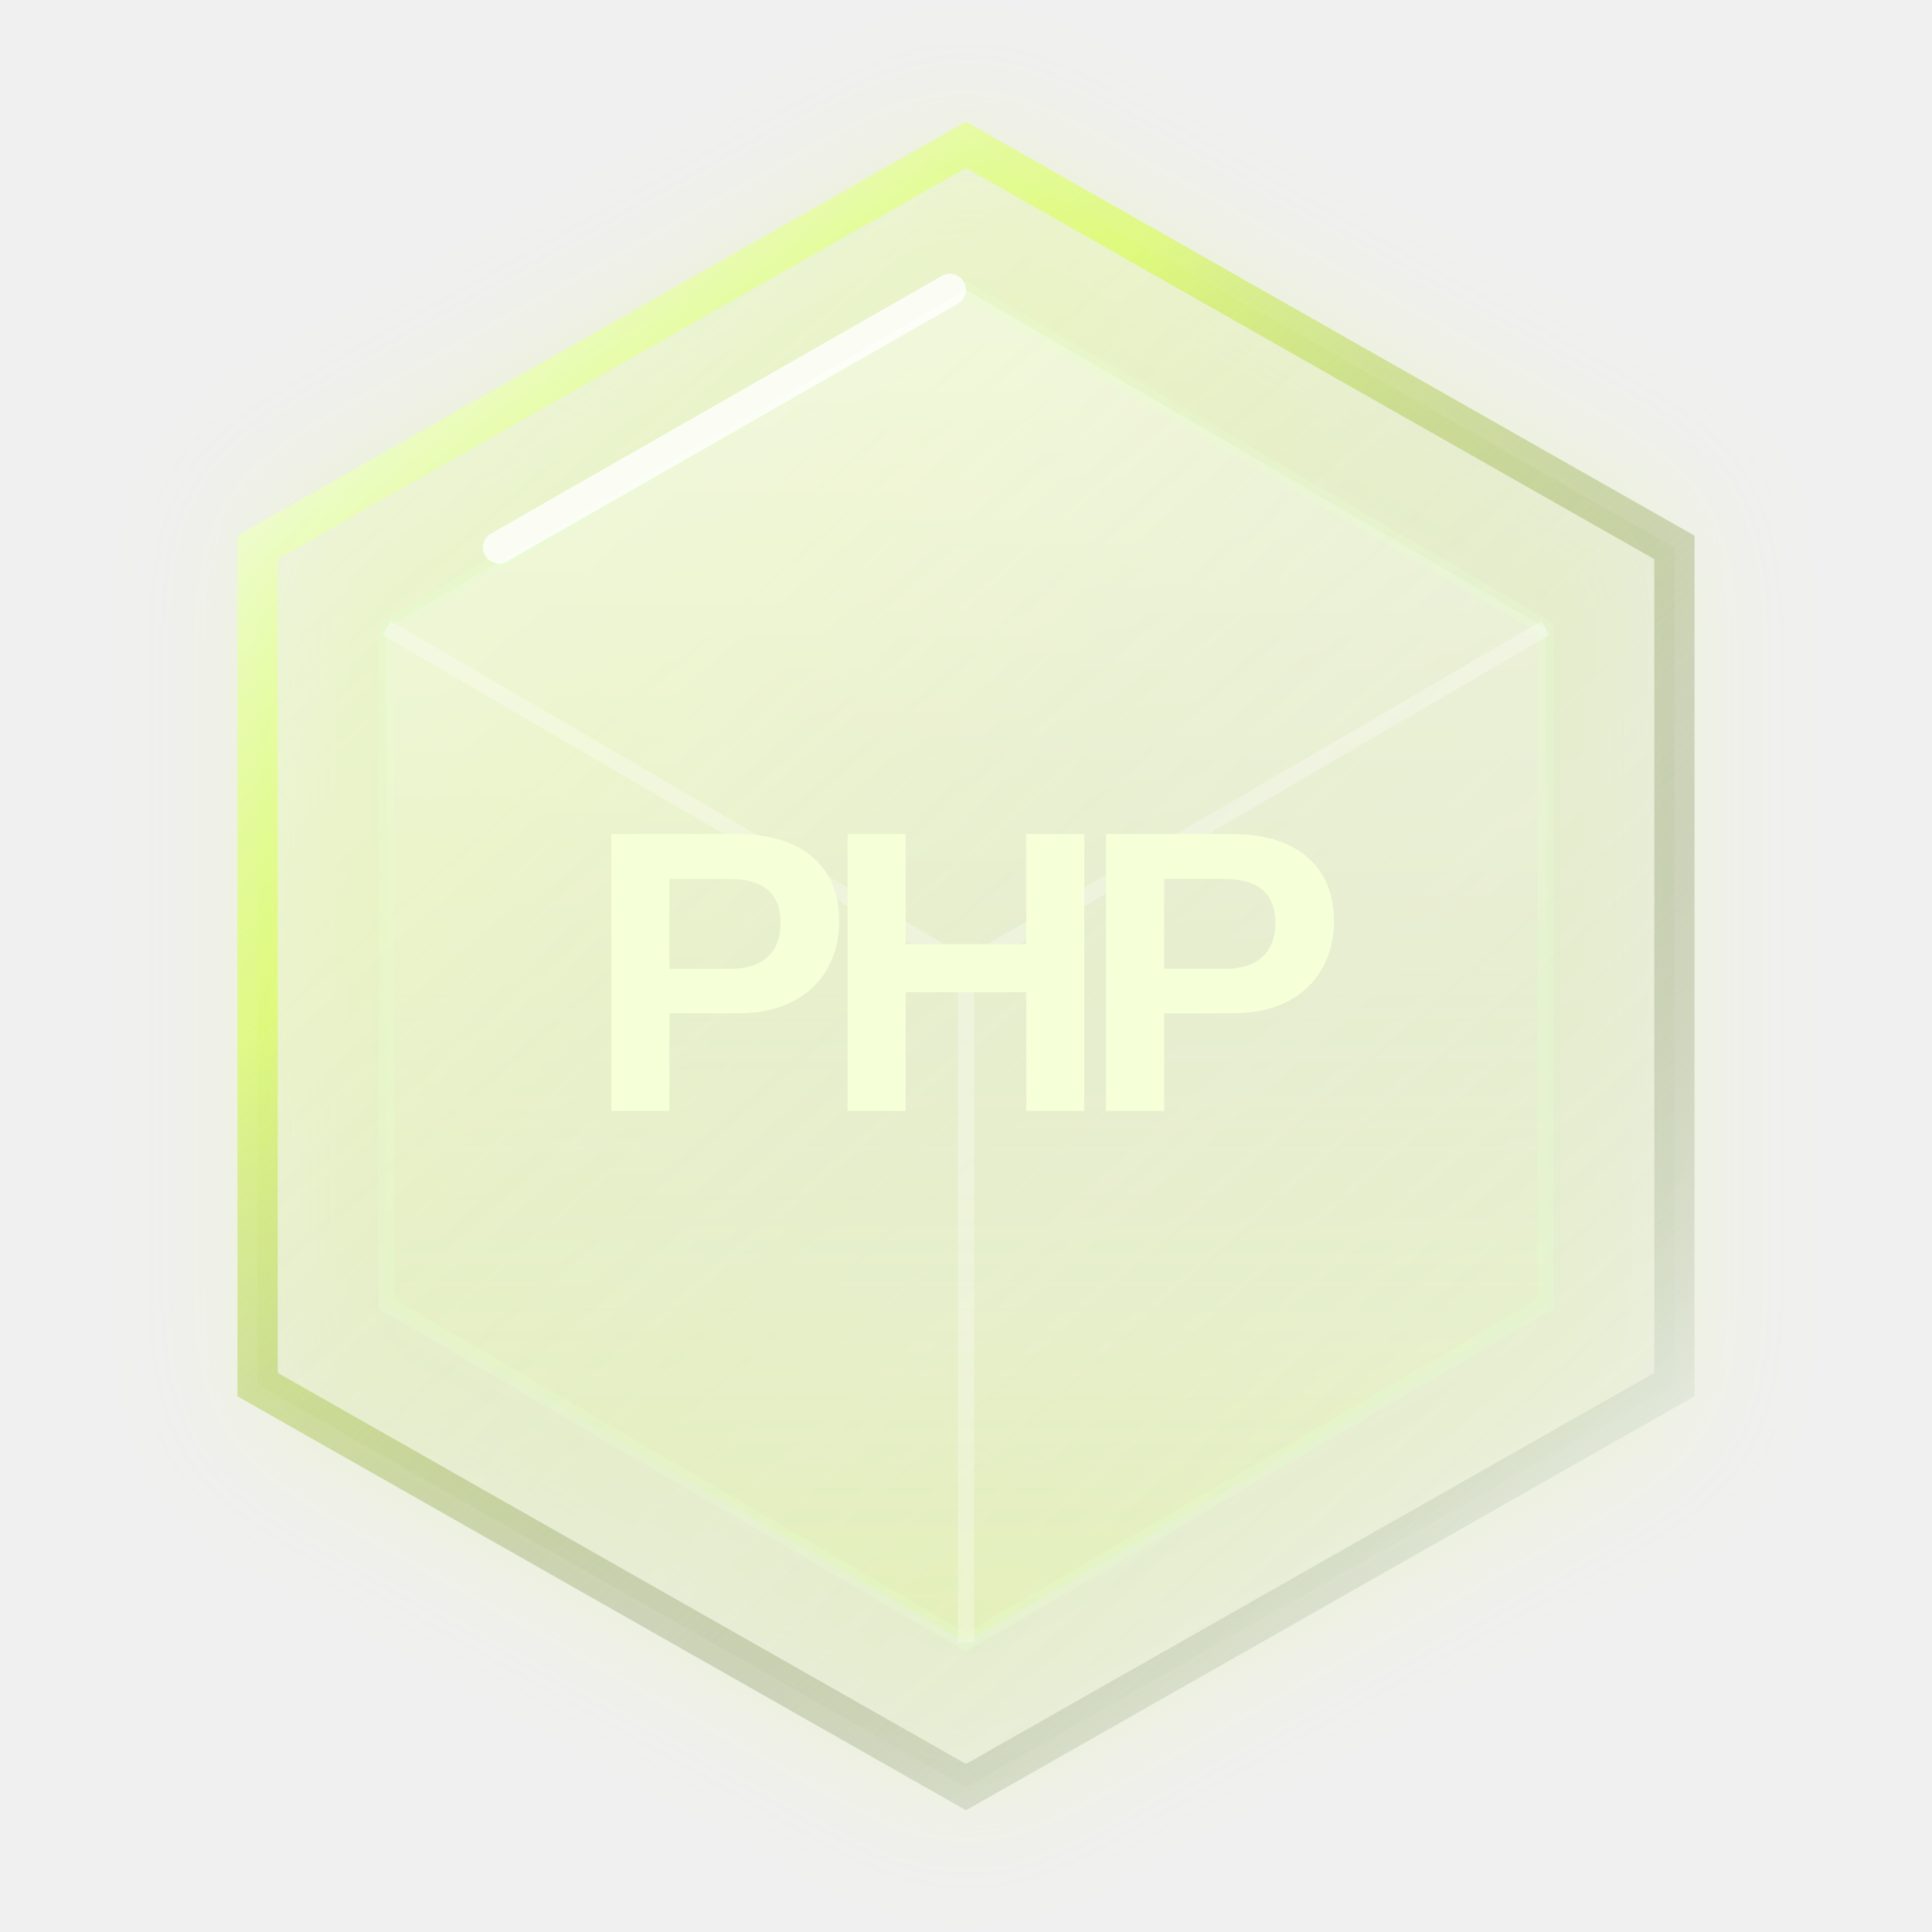
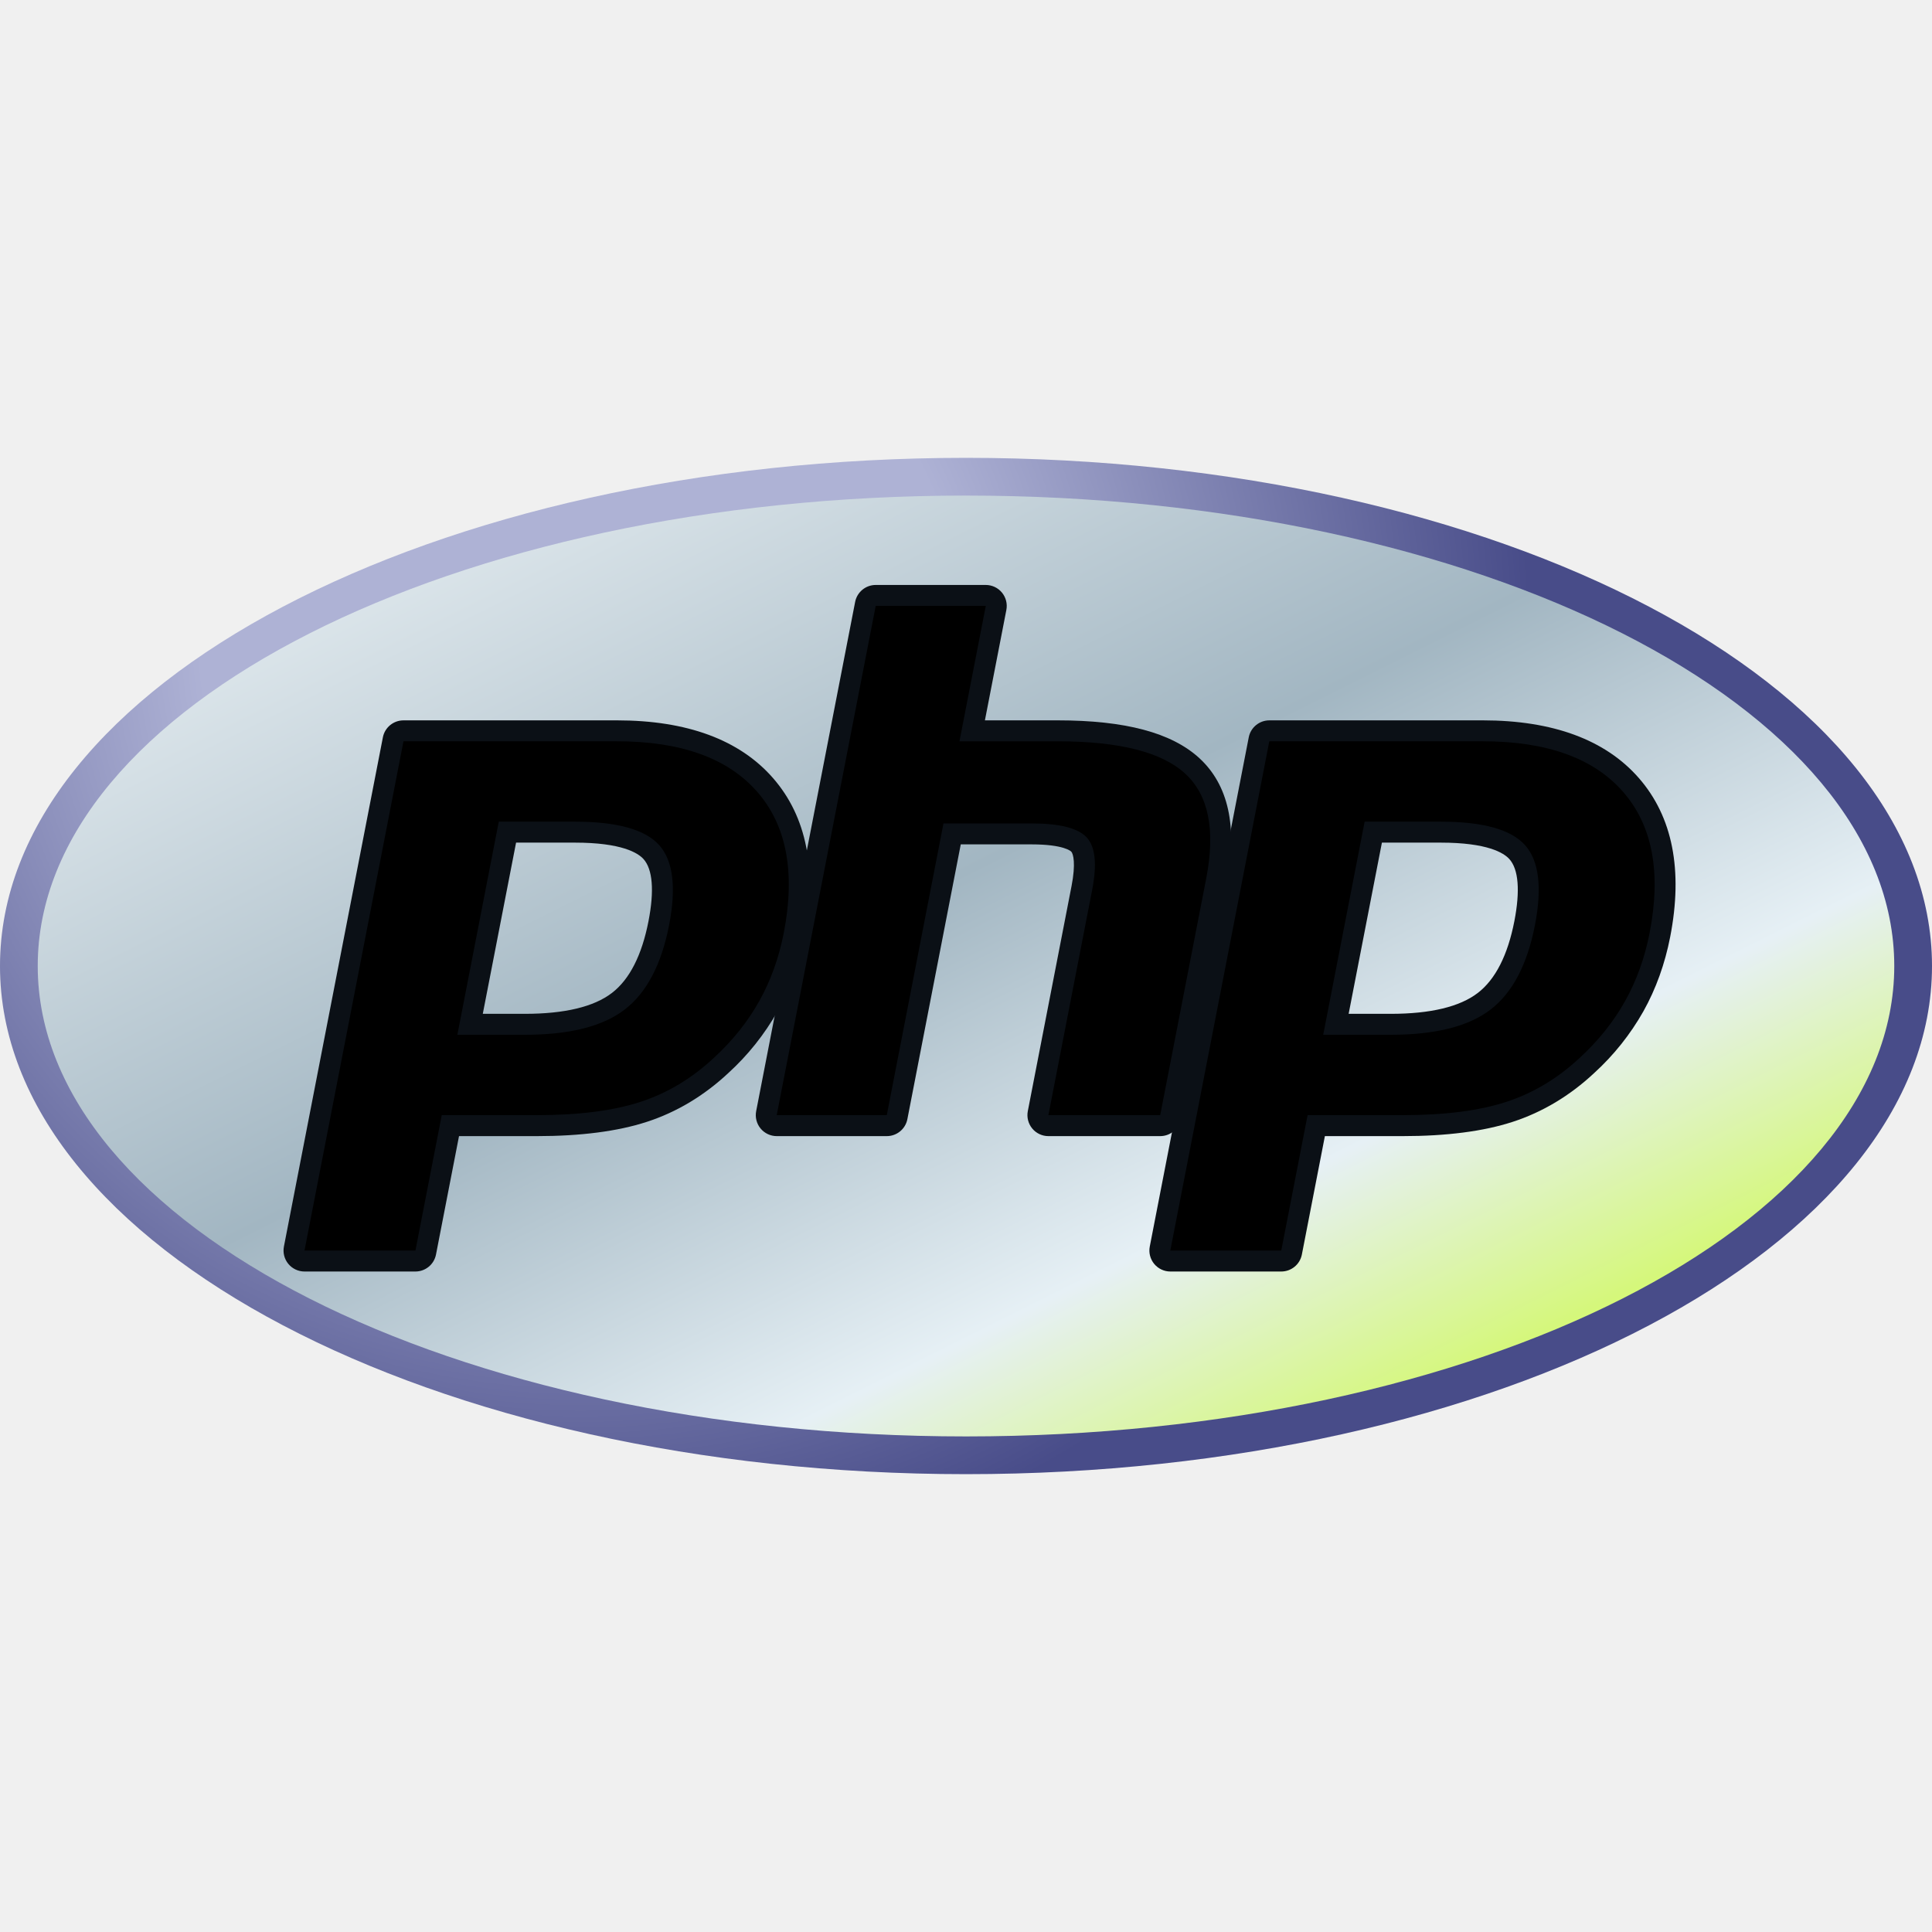
- <svg xmlns="http://www.w3.org/2000/svg" viewBox="0 0 120 120" role="img" aria-label="PHP glass technology icon">
+ <svg xmlns="http://www.w3.org/2000/svg" role="img" aria-label="php technology mark" viewBox="0 0 128 128">
  <defs>
-     <linearGradient id="g" x1=".12" y1="0" x2=".88" y2="1">
-       <stop stop-color="#f8ffff" stop-opacity=".92" />
-       <stop offset=".28" stop-color="#d5ff3f" stop-opacity=".56" />
-       <stop offset=".64" stop-color="#66763a" stop-opacity=".24" />
-       <stop offset="1" stop-color="#f8ffff" stop-opacity=".58" />
+     <linearGradient id="silver" x1="0" y1="0" x2="1" y2="1">
+       <stop stop-color="#f5fafc" />
+       <stop offset=".45" stop-color="#a2b6c2" />
+       <stop offset=".7" stop-color="#e6f0f5" />
+       <stop offset="1" stop-color="#c4ff00" />
    </linearGradient>
-     <linearGradient id="f" x2="0" y2="1">
-       <stop stop-color="#fff" stop-opacity=".36" />
-       <stop offset=".5" stop-color="#fff" stop-opacity=".04" />
-       <stop offset="1" stop-color="#d5ff3f" stop-opacity=".16" />
-     </linearGradient>
-     <filter id="s" x="-40%" y="-40%" width="180%" height="180%">
-       <feGaussianBlur stdDeviation="4" />
-     </filter>
  </defs>
-   <path d="M60 7 105 32v56l-45 25L15 88V32Z" fill="#d5ff3f" opacity=".15" filter="url(#s)" />
-   <path d="M60 9 104 34v52l-44 25L16 86V34Z" fill="url(#g)" fill-opacity=".18" stroke="url(#g)" stroke-width="2.5" />
-   <path d="M60 18 96 39v42l-36 21L24 81V39Z" fill="url(#f)" stroke="#e8ffd0" stroke-opacity=".27" />
-   <path d="m24 39 36 21 36-21M60 60v42" fill="none" stroke="#fff" stroke-opacity=".28" />
-   <text x="60" y="69" fill="#f5ffd8" font-family="Arial,sans-serif" font-size="25" font-weight="800" text-anchor="middle" letter-spacing="-2">PHP</text>
-   <path d="M31 34 59 18" stroke="#fff" stroke-width="2" stroke-linecap="round" opacity=".8" />
+   <path fill="url(#a)" d="M0 64c0 18.593 28.654 33.667 64 33.667 35.346 0 64-15.074 64-33.667 0-18.593-28.655-33.667-64-33.667C28.654 30.333 0 45.407 0 64Z" />
+   <path fill="url(#silver)" d="M64 95.167c33.965 0 61.5-13.955 61.5-31.167 0-17.214-27.535-31.167-61.5-31.167S2.5 46.786 2.5 64c0 17.212 27.535 31.167 61.5 31.167Z" />
+   <path d="M34.772 67.864c2.793 0 4.877-.515 6.196-1.53 1.306-1.006 2.207-2.747 2.68-5.175.44-2.27.272-3.854-.5-4.71-.788-.874-2.493-1.317-5.067-1.317h-4.464l-2.473 12.732zM20.173 83.547a.694.694 0 0 1-.68-.828l6.557-33.738a.695.695 0 0 1 .68-.561h14.134c4.442 0 7.748 1.206 9.827 3.585 2.088 2.39 2.734 5.734 1.917 9.935-.333 1.711-.905 3.3-1.7 4.724a15.818 15.818 0 0 1-3.128 3.92c-1.531 1.432-3.264 2.472-5.147 3.083-1.852.604-4.232.91-7.07.91h-5.724l-1.634 8.408a.695.695 0 0 1-.682.562z" />
+   <path fill="#0b1016" d="M34.19 55.826h3.891c3.107 0 4.186.682 4.553 1.089.607.674.723 2.097.331 4.112-.439 2.257-1.253 3.858-2.42 4.756-1.194.92-3.138 1.386-5.773 1.386h-2.786l2.205-11.342zm6.674-8.1H26.731a1.39 1.39 0 0 0-1.364 1.123L18.81 82.588a1.39 1.39 0 0 0 1.363 1.653h7.35a1.39 1.39 0 0 0 1.363-1.124l1.525-7.846h5.151c2.912 0 5.364-.318 7.287-.944 1.977-.642 3.796-1.731 5.406-3.237a16.522 16.522 0 0 0 3.259-4.087c.831-1.487 1.429-3.147 1.775-4.931.86-4.423.161-7.964-2.076-10.524-2.216-2.537-5.698-3.823-10.349-3.823zM30.301 68.557h4.471c2.963 0 5.17-.557 6.62-1.675 1.451-1.116 2.428-2.98 2.938-5.591.485-2.508.264-4.277-.665-5.308-.931-1.03-2.791-1.546-5.584-1.546h-5.036l-2.743 14.12m10.563-19.445c4.252 0 7.353 1.117 9.303 3.348 1.95 2.232 2.536 5.347 1.76 9.346-.322 1.648-.863 3.154-1.625 4.518-.764 1.366-1.76 2.614-2.991 3.747-1.468 1.373-3.097 2.352-4.892 2.935-1.794.584-4.08.875-6.857.875h-6.296l-1.743 8.97h-7.35l6.558-33.739h14.133" />
+   <path d="M69.459 74.577a.694.694 0 0 1-.682-.827l2.9-14.928c.277-1.42.209-2.438-.19-2.87-.245-.263-.979-.704-3.15-.704h-5.256l-3.646 18.768a.695.695 0 0 1-.683.56h-7.29a.695.695 0 0 1-.683-.826l6.558-33.739a.695.695 0 0 1 .682-.561h7.29a.695.695 0 0 1 .683.826L64.41 48.42h5.653c4.307 0 7.227.758 8.928 2.321 1.733 1.593 2.275 4.14 1.608 7.573l-3.051 15.702a.695.695 0 0 1-.682.56h-7.407z" />
+   <path fill="#0b1016" d="M65.31 38.755h-7.291a1.39 1.39 0 0 0-1.364 1.124l-6.557 33.738a1.39 1.39 0 0 0 1.363 1.654h7.291a1.39 1.39 0 0 0 1.364-1.124l3.537-18.205h4.682c2.168 0 2.624.463 2.641.484.132.14.305.795.019 2.264l-2.9 14.927a1.39 1.39 0 0 0 1.364 1.654h7.408a1.39 1.39 0 0 0 1.363-1.124l3.051-15.7c.715-3.686.103-6.45-1.82-8.217-1.836-1.686-4.91-2.505-9.398-2.505h-4.81l1.421-7.315a1.39 1.39 0 0 0-1.364-1.655zm0 1.39-1.743 8.968h6.496c4.087 0 6.907.714 8.457 2.14 1.553 1.426 2.017 3.735 1.398 6.93l-3.052 15.699h-7.407l2.901-14.928c.33-1.698.208-2.856-.365-3.474-.573-.617-1.793-.926-3.658-.926h-5.829l-3.756 19.327H51.46l6.558-33.739h7.292z" />
+   <path d="M92.136 67.864c2.793 0 4.878-.515 6.198-1.53 1.304-1.006 2.206-2.747 2.679-5.175.44-2.27.273-3.854-.5-4.71-.788-.874-2.493-1.317-5.067-1.317h-4.463l-2.475 12.732zM77.54 83.547a.694.694 0 0 1-.682-.828l6.557-33.738a.695.695 0 0 1 .682-.561H98.23c4.442 0 7.748 1.206 9.826 3.585 2.089 2.39 2.734 5.734 1.917 9.935a15.878 15.878 0 0 1-1.699 4.724 15.838 15.838 0 0 1-3.128 3.92c-1.53 1.432-3.265 2.472-5.147 3.083-1.852.604-4.232.91-7.071.91h-5.723l-1.633 8.408a.695.695 0 0 1-.683.562z" />
+   <path fill="#0b1016" d="M91.555 55.826h3.891c3.107 0 4.186.682 4.552 1.089.61.674.724 2.097.333 4.112-.44 2.257-1.254 3.858-2.421 4.756-1.195.92-3.139 1.386-5.773 1.386h-2.786l2.204-11.342zm6.674-8.1H84.096a1.39 1.39 0 0 0-1.363 1.123l-6.558 33.739a1.39 1.39 0 0 0 1.364 1.653h7.35a1.39 1.39 0 0 0 1.363-1.124l1.525-7.846h5.15c2.911 0 5.364-.318 7.286-.944 1.978-.642 3.797-1.731 5.408-3.238a16.52 16.52 0 0 0 3.258-4.086c.832-1.487 1.428-3.147 1.775-4.931.86-4.423.162-7.964-2.076-10.524-2.216-2.537-5.697-3.823-10.35-3.823zM87.666 68.557h4.47c2.964 0 5.17-.557 6.622-1.675 1.45-1.116 2.428-2.98 2.936-5.591.487-2.508.266-4.277-.665-5.308-.93-1.03-2.791-1.546-5.583-1.546h-5.035Zm10.563-19.445c4.251 0 7.354 1.117 9.303 3.348 1.95 2.232 2.537 5.347 1.759 9.346-.32 1.648-.862 3.154-1.624 4.518-.763 1.366-1.76 2.614-2.992 3.747-1.467 1.373-3.097 2.352-4.892 2.935-1.793.584-4.078.875-6.856.875h-6.295l-1.745 8.97h-7.35l6.558-33.739h14.133" />
+   <defs>
+     <radialGradient id="a" cx="0" cy="0" r="1" gradientTransform="matrix(84.04136 0 0 84.04136 38.426 42.169)" gradientUnits="userSpaceOnUse">
+       <stop stop-color="#AEB2D5" />
+       <stop offset=".3" stop-color="#AEB2D5" />
+       <stop offset=".75" stop-color="#484C89" />
+       <stop offset="1" stop-color="#484C89" />
+     </radialGradient>
+   </defs>
</svg>
